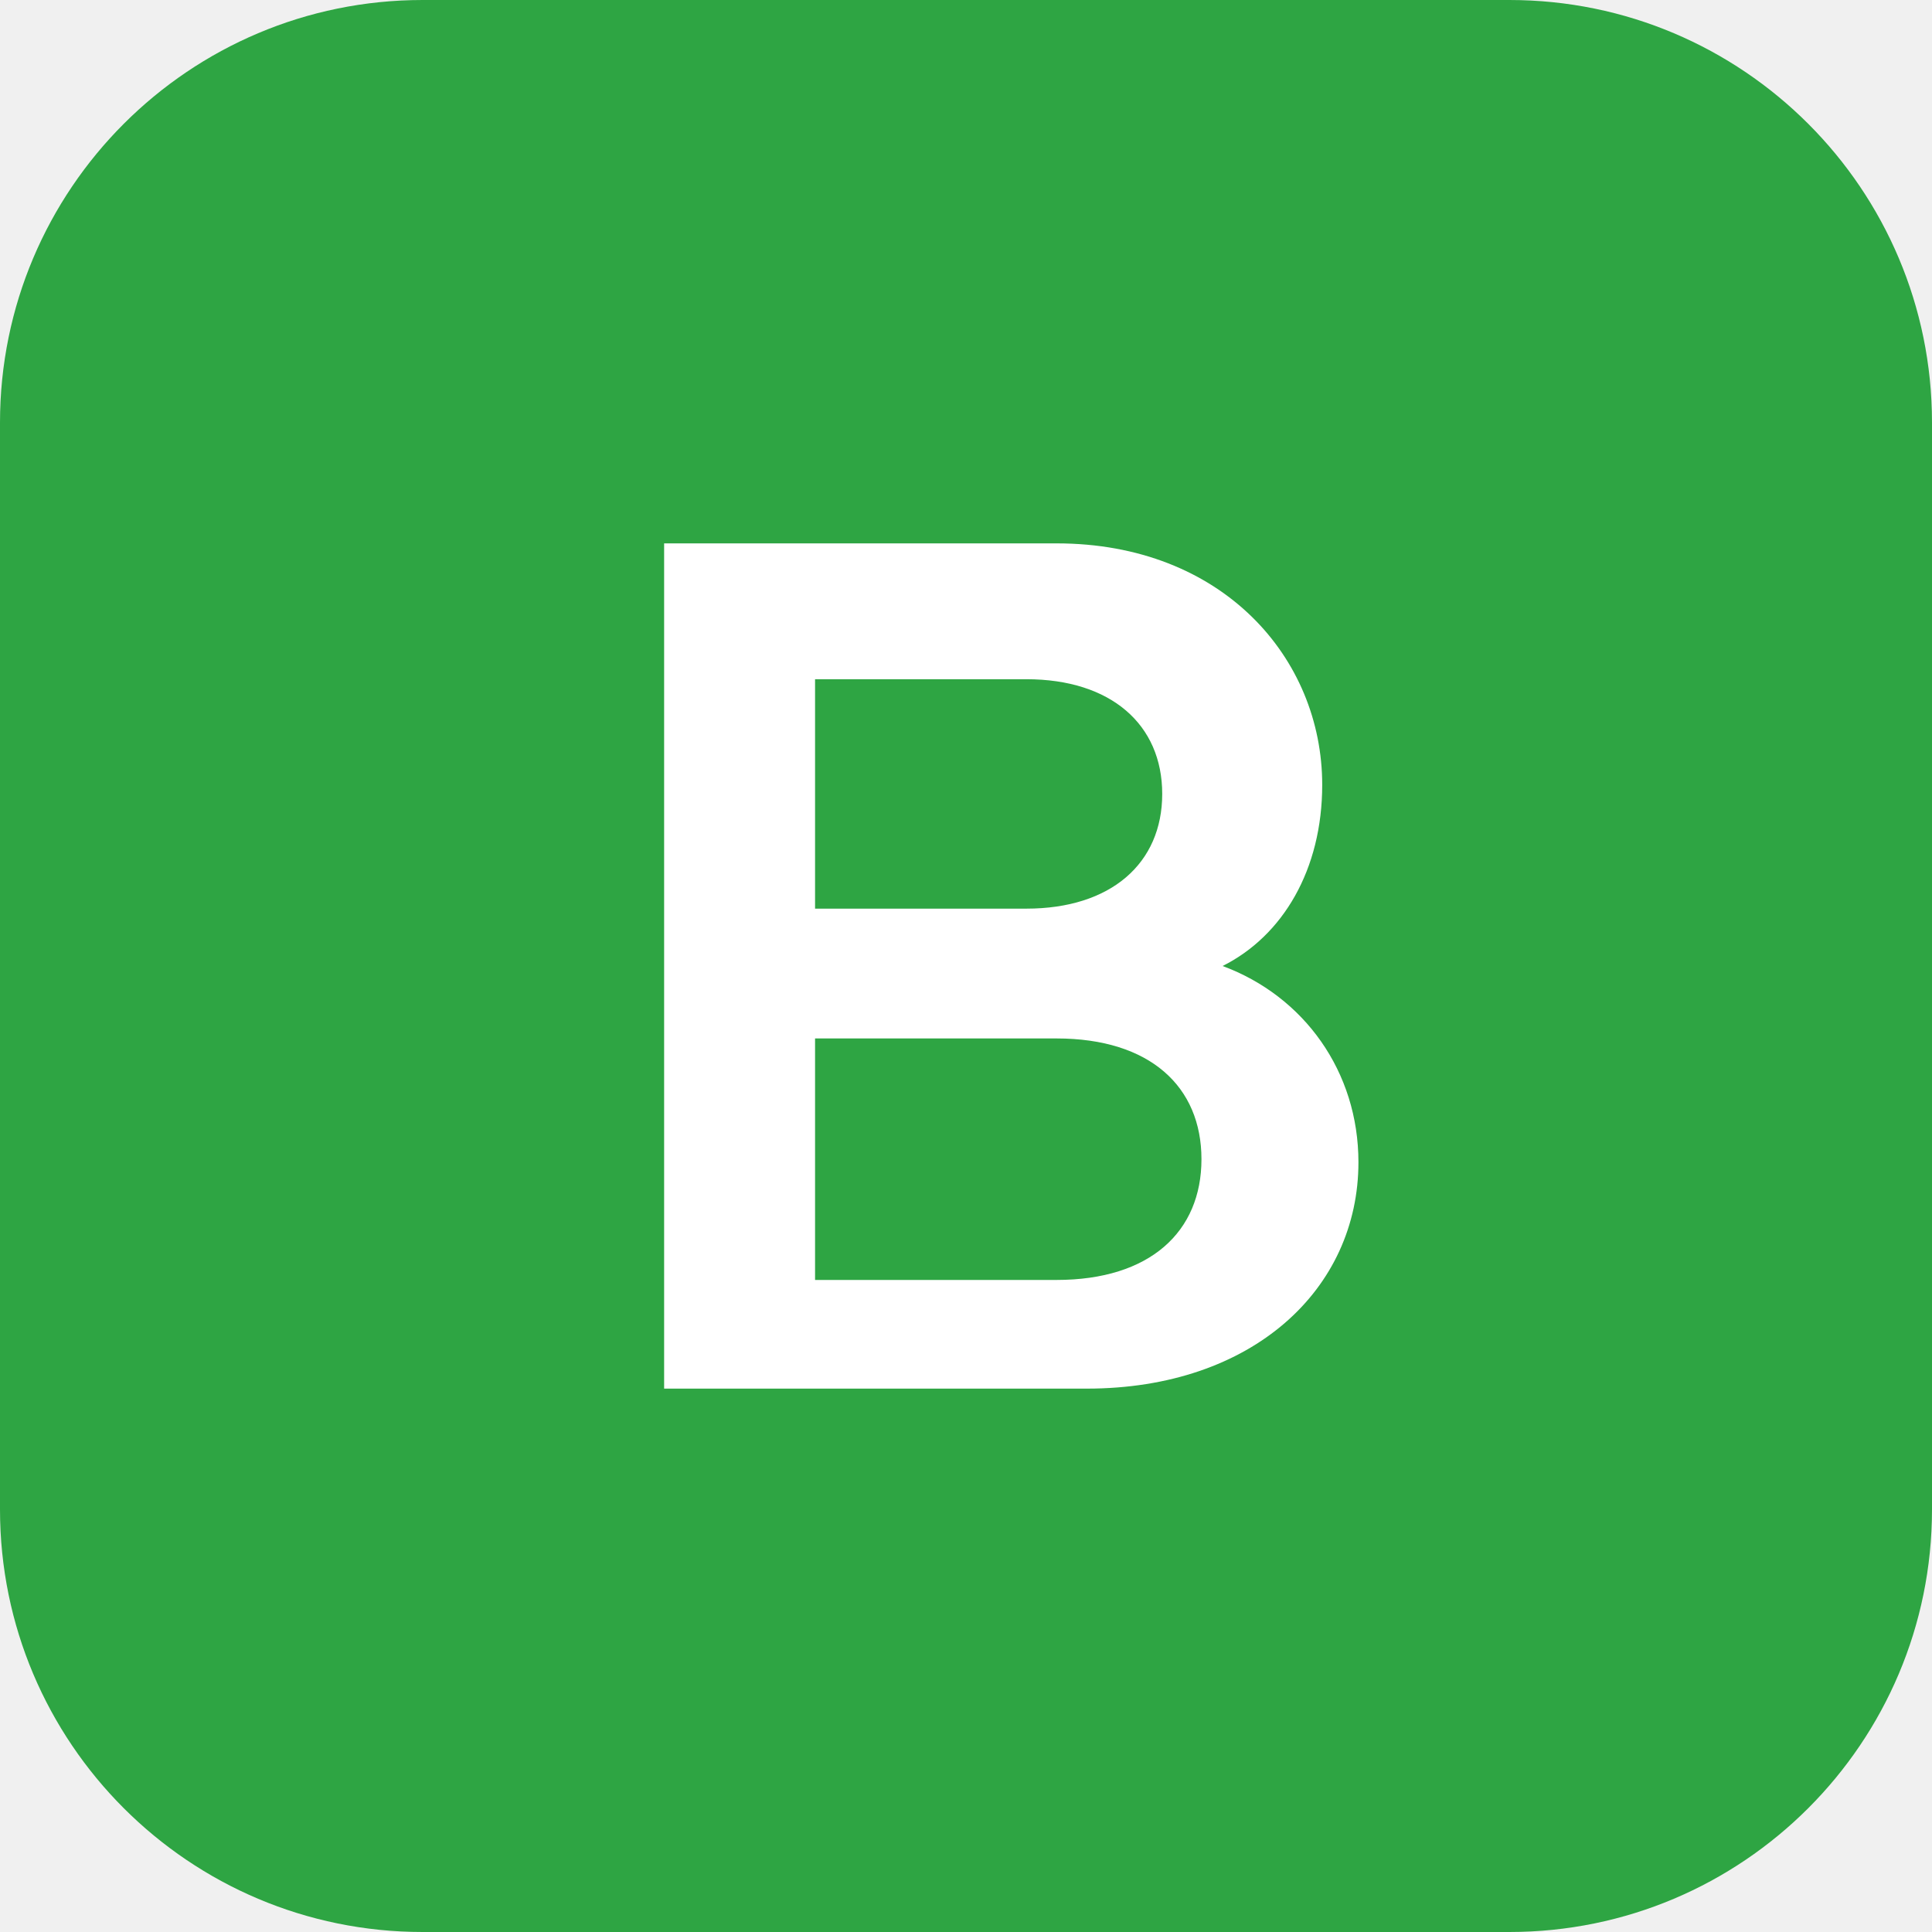
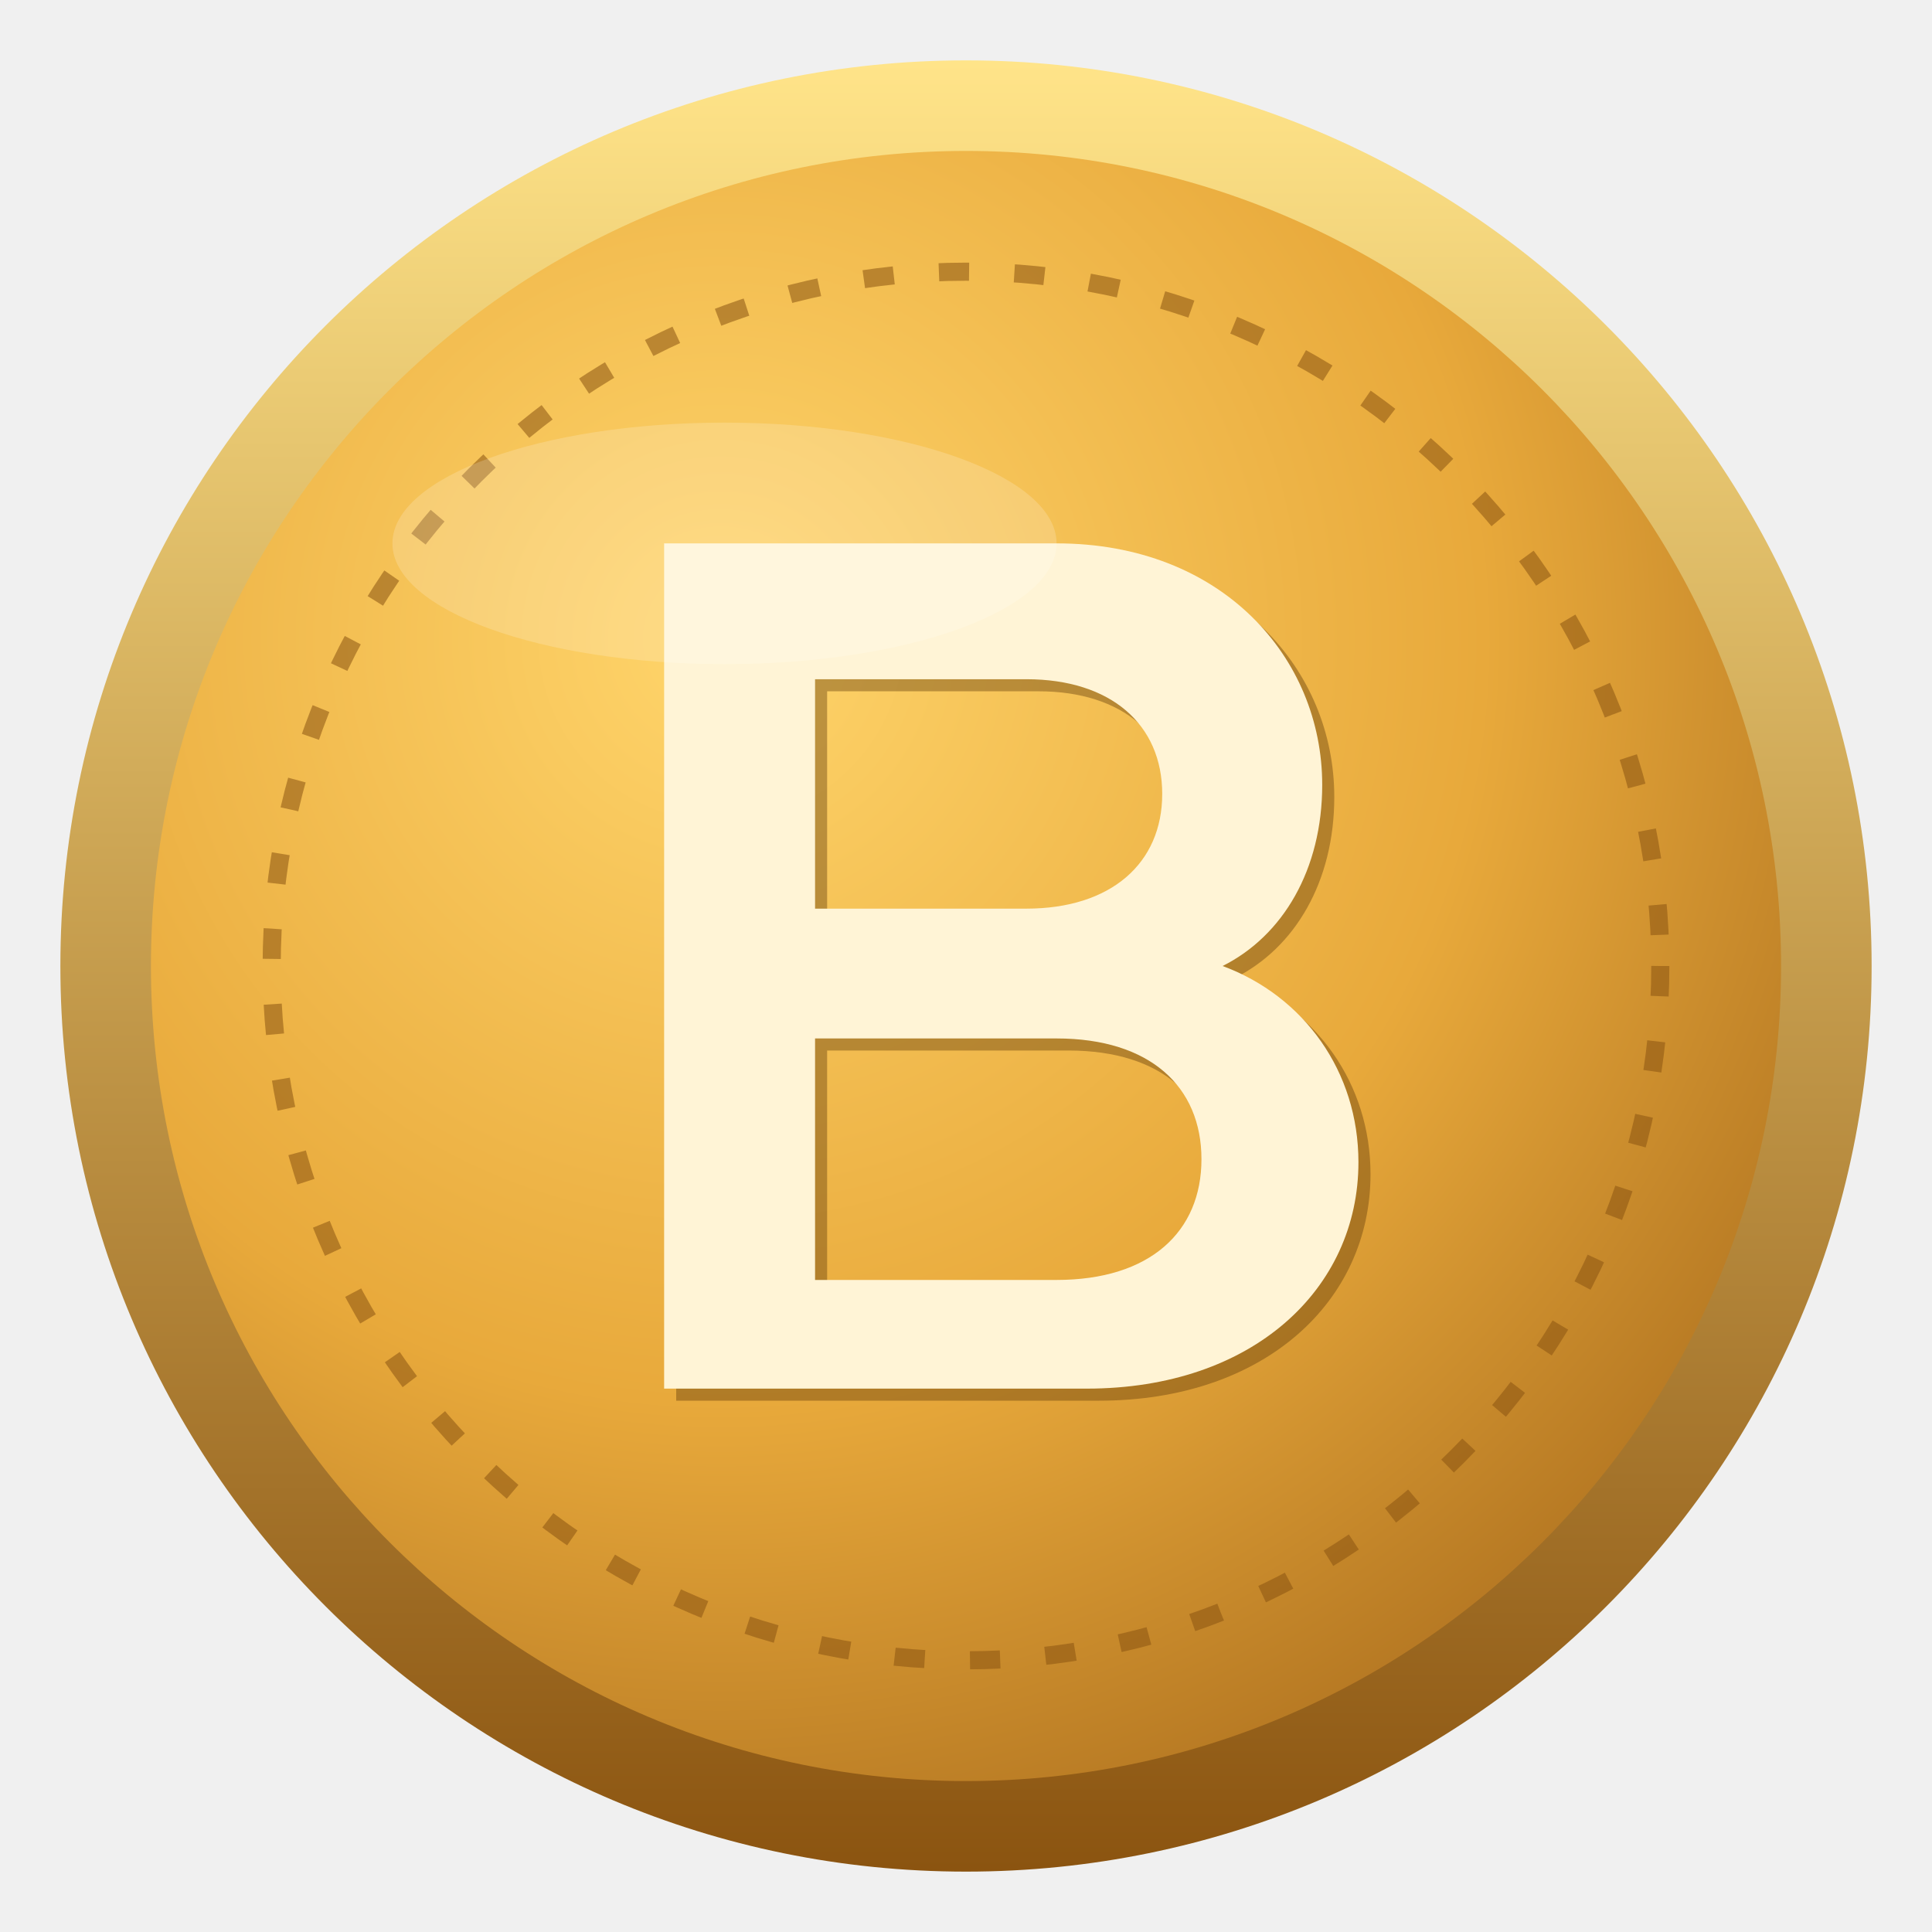
<svg xmlns="http://www.w3.org/2000/svg" viewBox="0 0 64 64">
-   <rect width="64" height="64" rx="14" fill="#2EA543" />
-   <path d="M 22 18 L 22 46 L 36 46 C 41.5 46 45 42.7 45 38.5 C 45 35.5 43.2 33 40.5 32 C 42.5 31 43.8 28.8 43.8 26 C 43.8 21.8 40.5 18 35 18 Z M 27 22.5 L 34 22.5 C 36.8 22.5 38.5 24 38.5 26.3 C 38.5 28.6 36.8 30.1 34 30.1 L 27 30.1 Z M 27 34.4 L 35 34.4 C 38.1 34.4 39.8 36 39.8 38.4 C 39.8 40.8 38.1 42.4 35 42.4 L 27 42.4 Z" fill="#FFFFFF" />
+   <defs>
+     <radialGradient id="coin" cx="0.35" cy="0.3" r="0.85">
+       <stop offset="0%" stop-color="#FFD56B" />
+       <stop offset="55%" stop-color="#E8A93B" />
+       <stop offset="100%" stop-color="#A6691B" />
+     </radialGradient>
+     <linearGradient id="rim" x1="0" y1="0" x2="0" y2="1">
+       <stop offset="0%" stop-color="#FFE489" />
+       <stop offset="100%" stop-color="#8B5410" />
+     </linearGradient>
+   </defs>
+   <circle cx="32" cy="32" r="30" fill="url(#rim)" />
+   <circle cx="32" cy="32" r="27" fill="url(#coin)" />
+   <circle cx="32" cy="32" r="23" fill="none" stroke="#8B5410" stroke-width="0.6" stroke-dasharray="1 1.5" opacity="0.55" />
+   <g>
+     <path d="M 22 18 L 22 46 L 36 46 C 41.5 46 45 42.7 45 38.5 C 45 35.5 43.2 33 40.5 32 C 42.5 31 43.8 28.8 43.8 26 C 43.8 21.8 40.5 18 35 18 Z M 27 22.5 L 34 22.5 C 36.8 22.5 38.5 24 38.5 26.3 C 38.5 28.6 36.8 30.1 34 30.1 L 27 30.1 Z M 27 34.4 L 35 34.4 C 38.1 34.4 39.8 36 39.8 38.4 C 39.8 40.8 38.1 42.4 35 42.4 L 27 42.4 Z" fill="#5C3608" opacity="0.4" transform="translate(0.4 0.4)" />
+     <path d="M 22 18 L 22 46 L 36 46 C 41.5 46 45 42.7 45 38.5 C 45 35.5 43.2 33 40.5 32 C 42.5 31 43.8 28.8 43.8 26 C 43.8 21.8 40.5 18 35 18 Z M 27 22.5 L 34 22.5 C 36.8 22.5 38.5 24 38.5 26.3 C 38.5 28.6 36.8 30.1 34 30.1 L 27 30.1 Z M 27 34.4 L 35 34.4 C 38.1 34.4 39.8 36 39.8 38.4 C 39.8 40.8 38.1 42.4 35 42.4 L 27 42.4 Z" fill="#FFF4D6" />
+   </g>
+   <ellipse cx="24" cy="18" rx="11" ry="4" fill="#FFFFFF" opacity="0.18" />
</svg>
